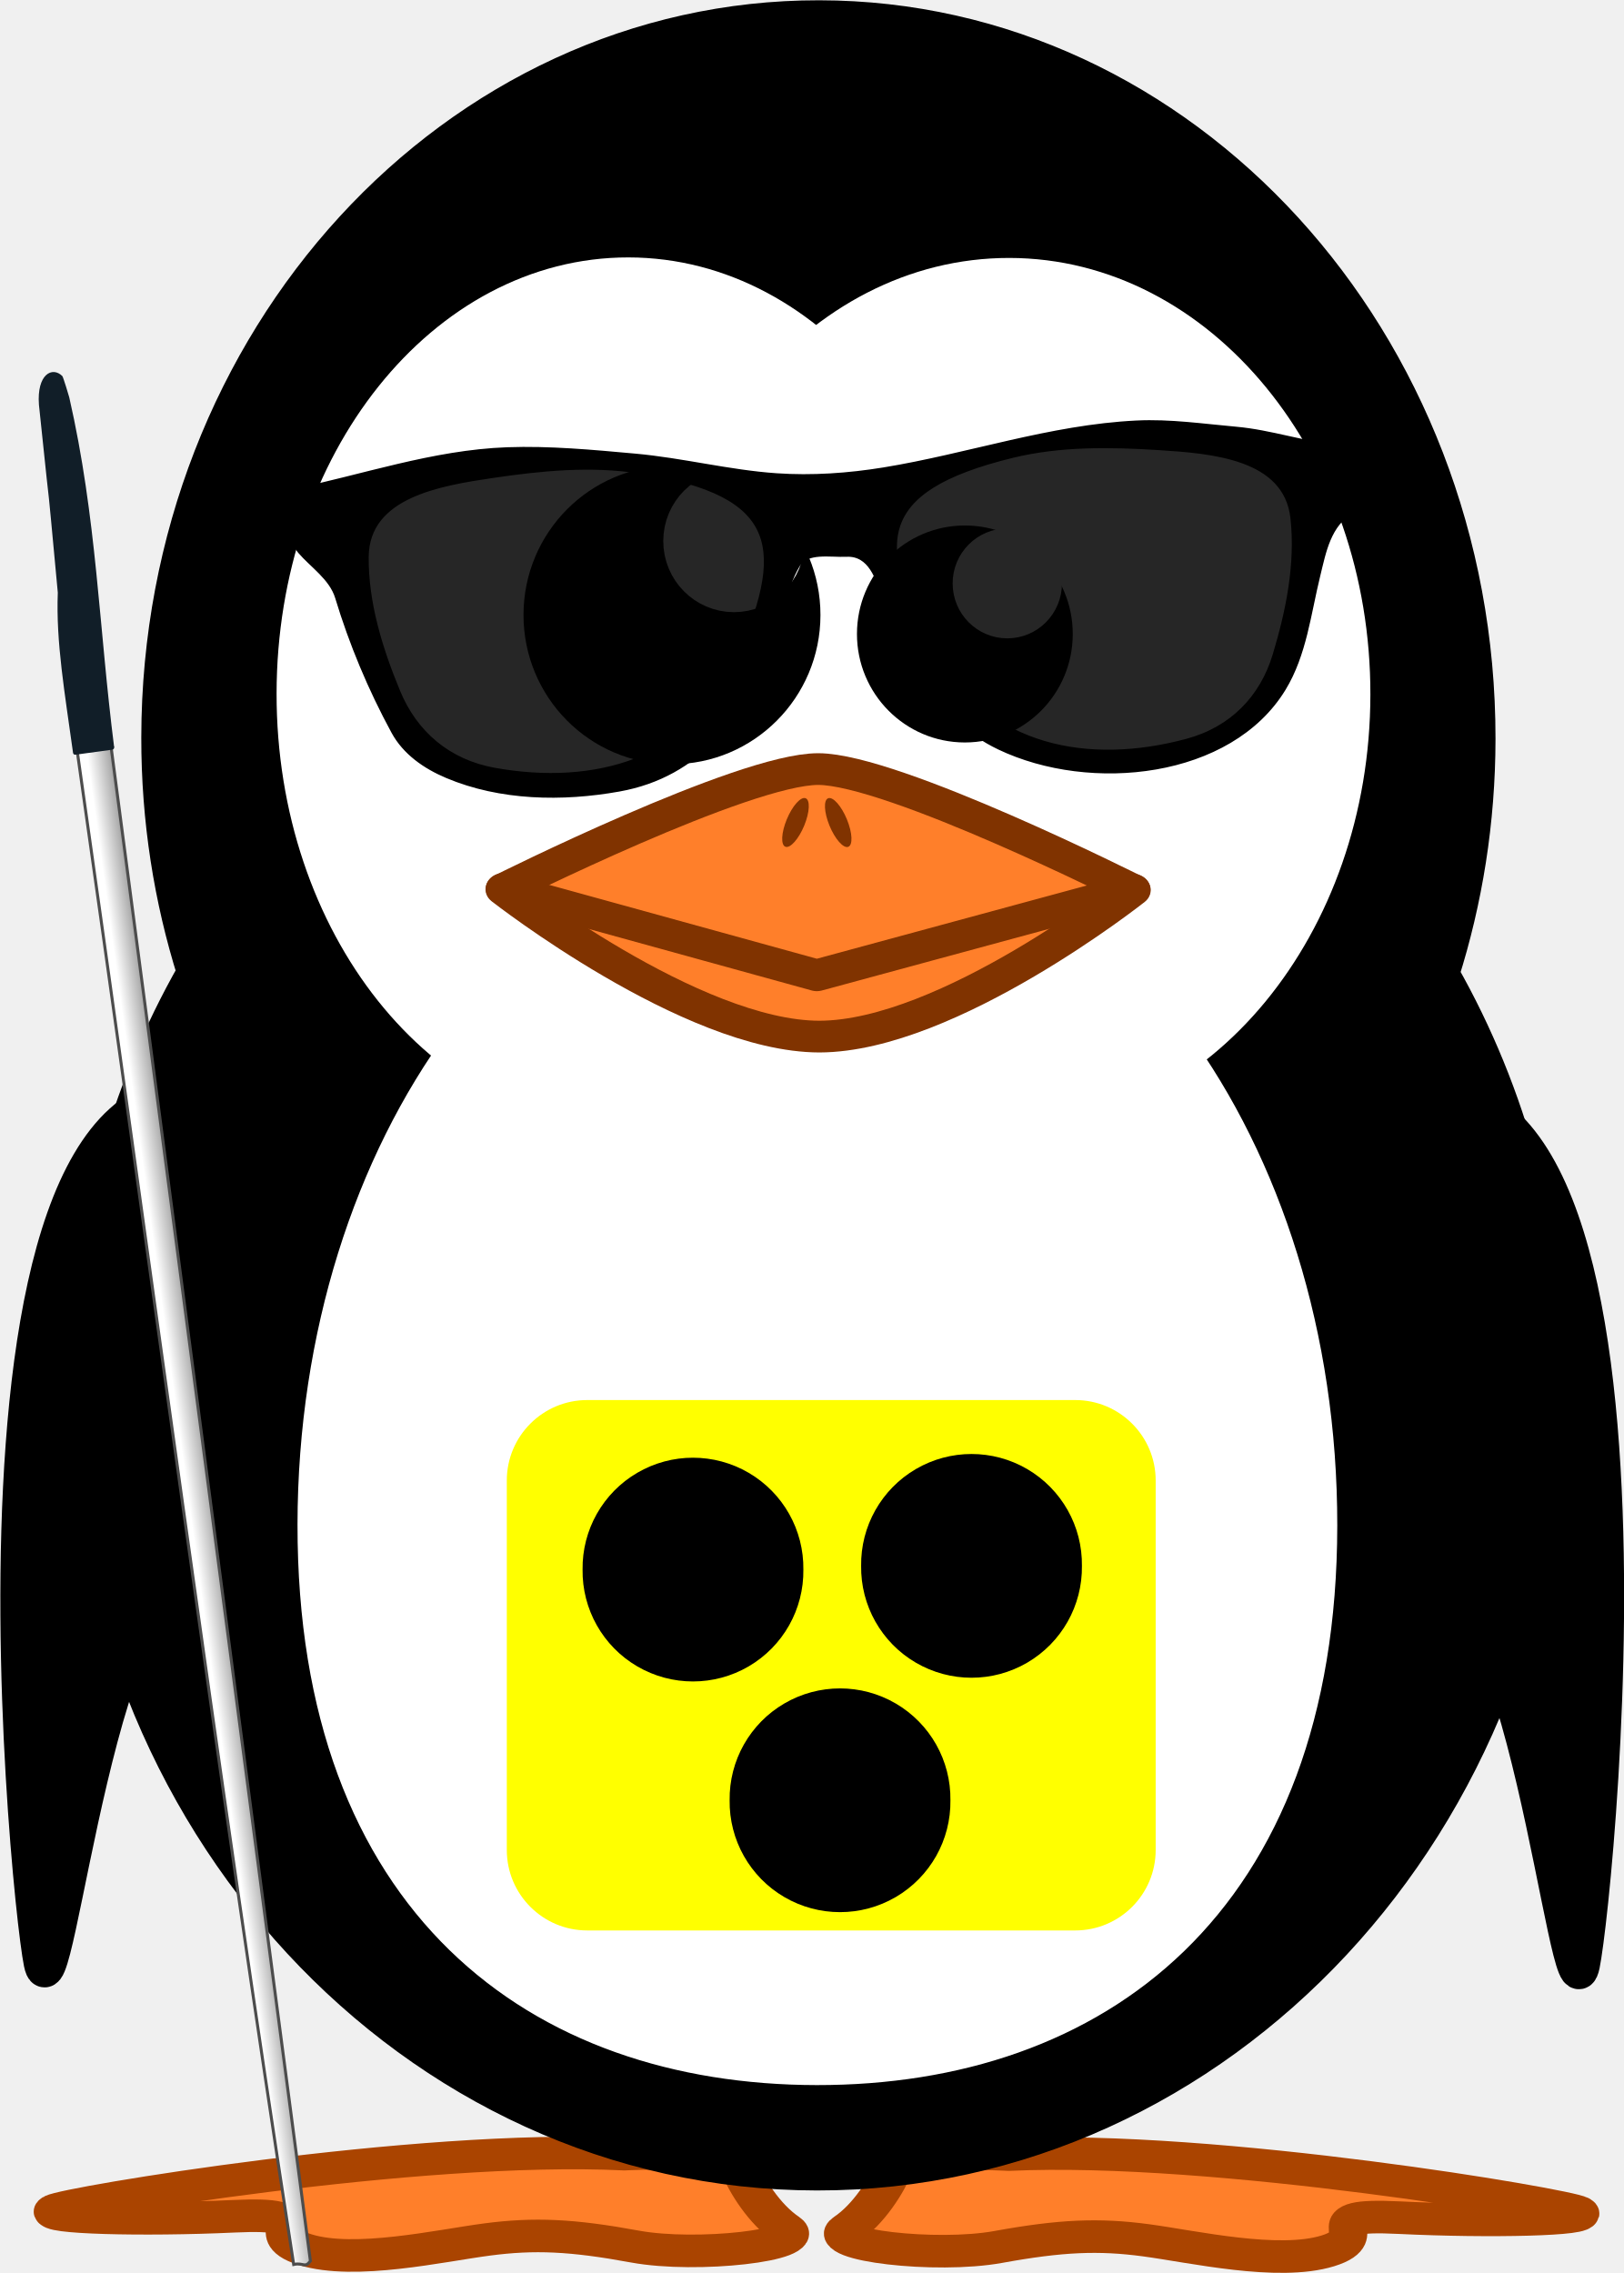
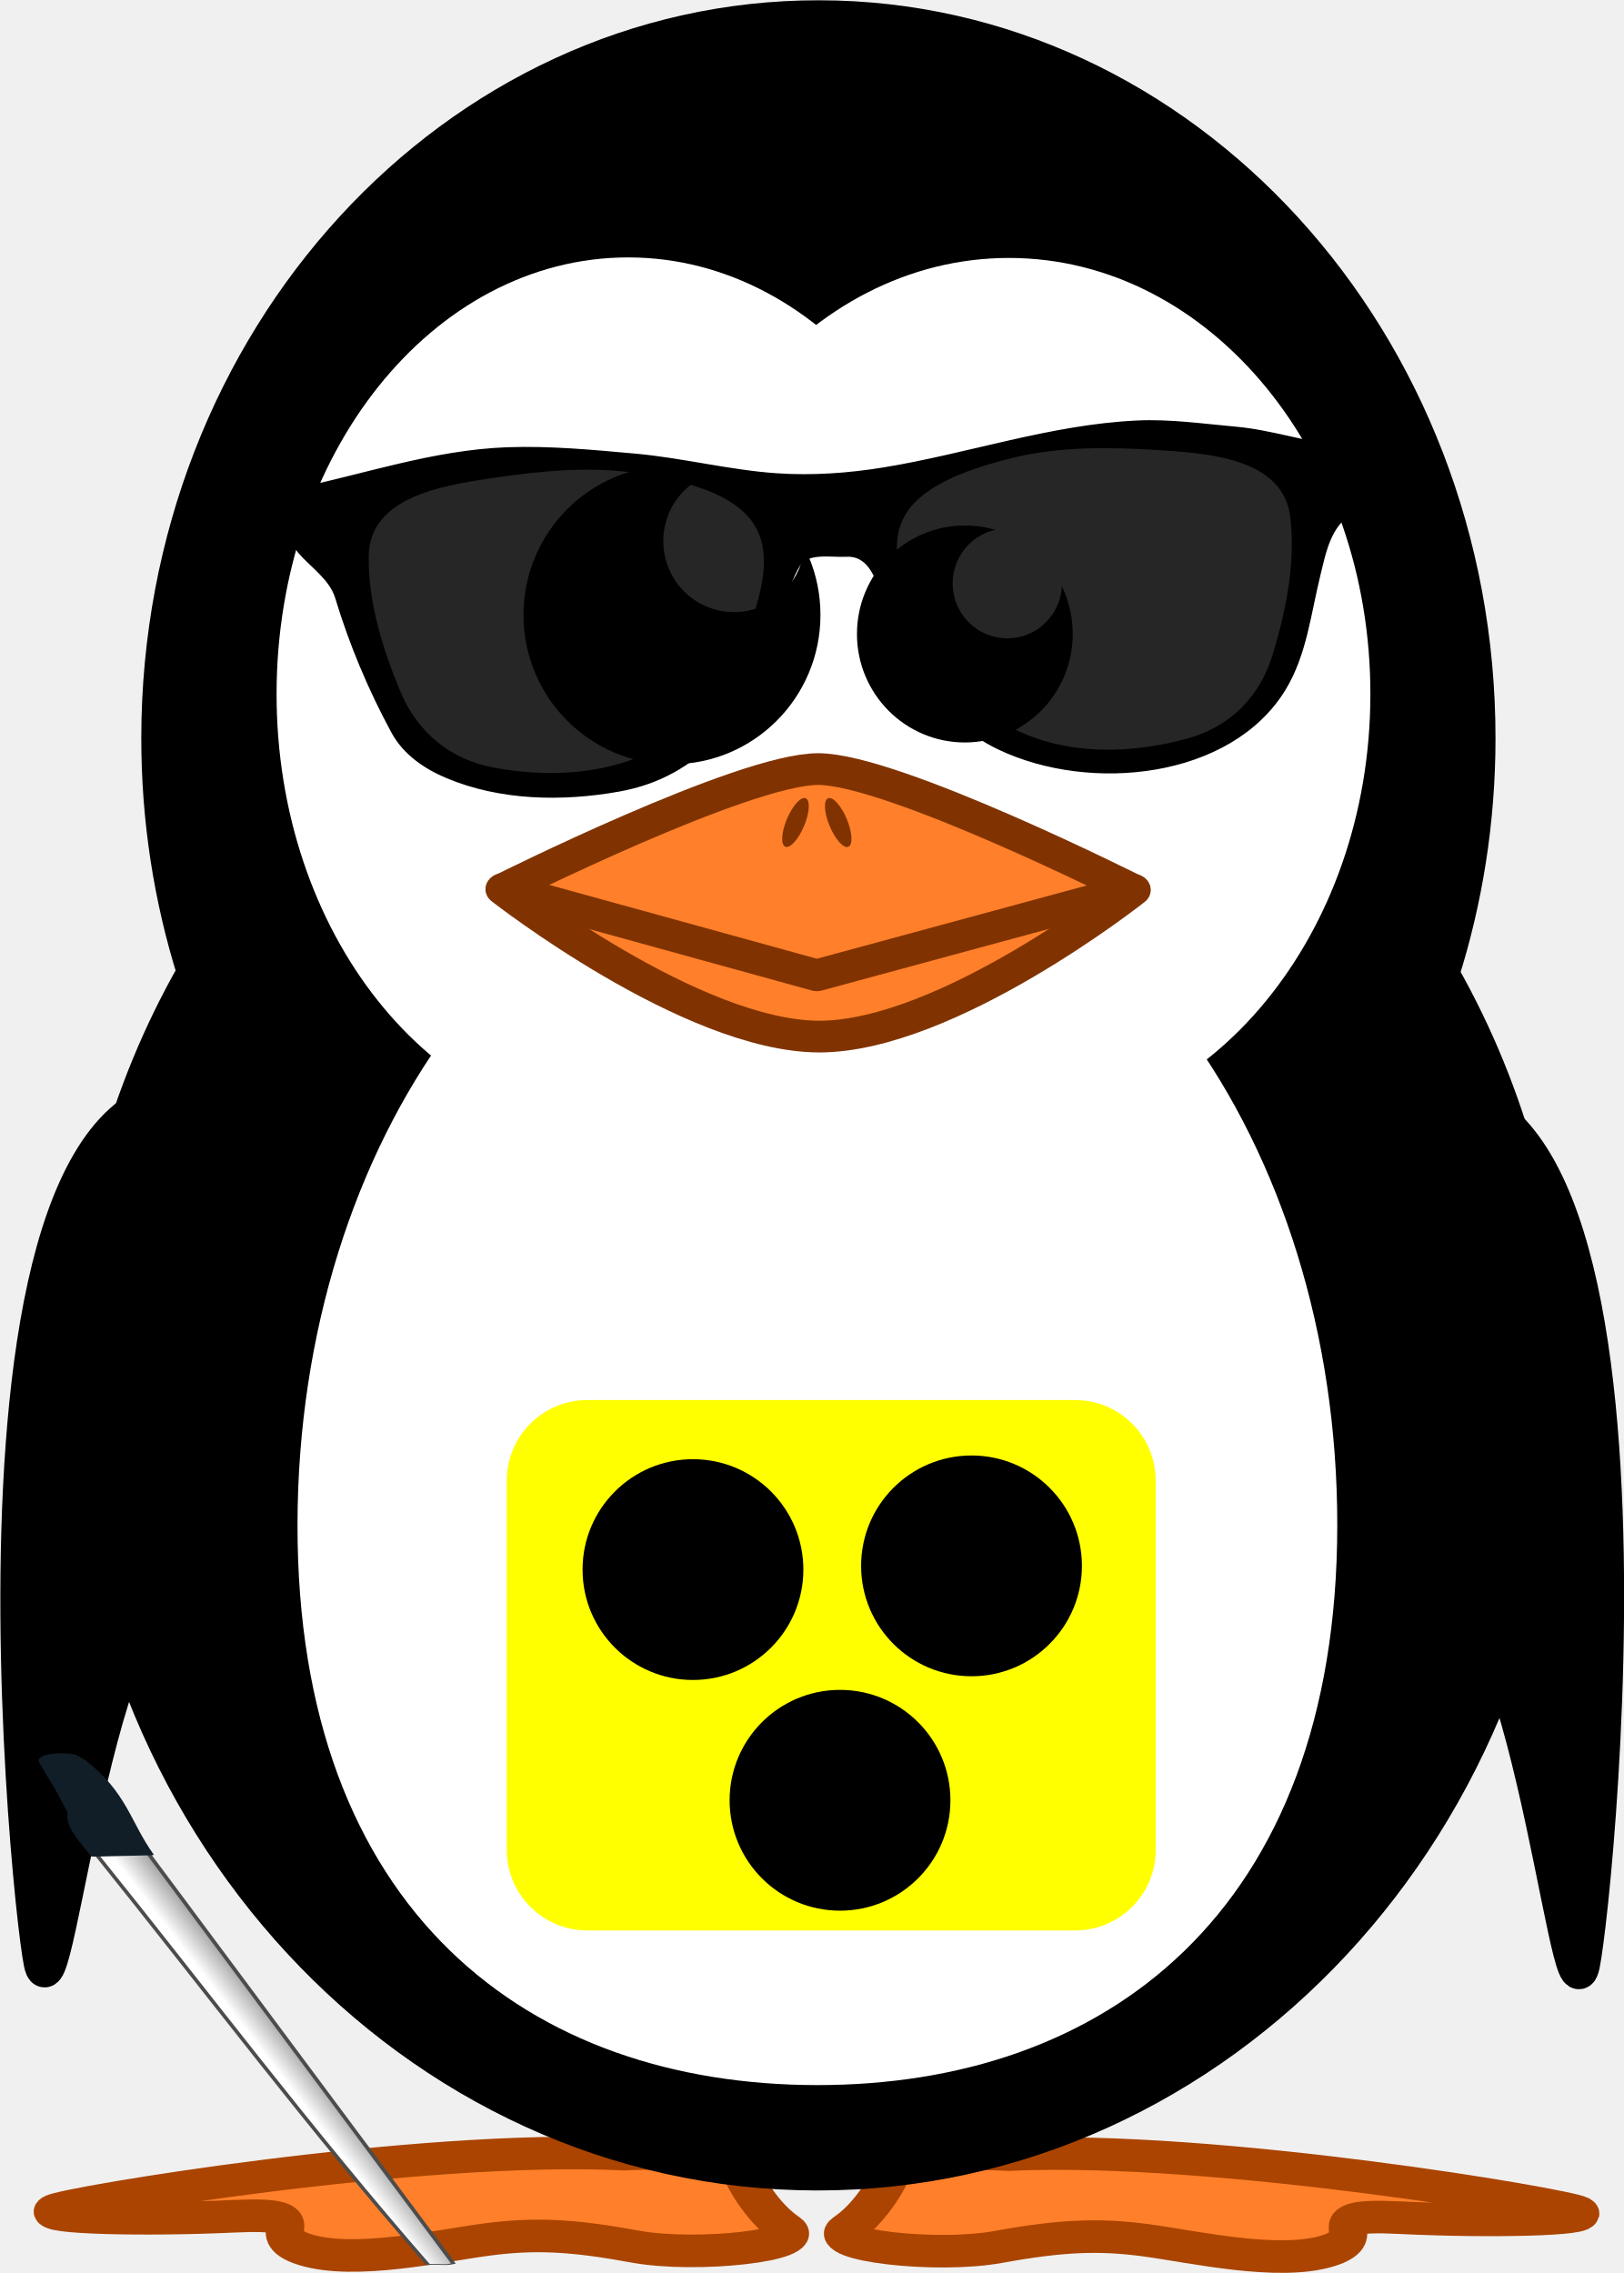
<svg xmlns="http://www.w3.org/2000/svg" xmlns:xlink="http://www.w3.org/1999/xlink" width="74.204" height="103.896" id="svg5625" version="1.1">
  <defs id="defs5627">
    <radialGradient r="141.708" fy="554.862" fx="355.357" cy="554.862" cx="355.357" gradientUnits="userSpaceOnUse" id="radialGradient21017" xlink:href="#linearGradient5052" />
    <linearGradient y2="554.862" x2="497.534" y1="554.862" x1="213.18" gradientUnits="userSpaceOnUse" id="linearGradient21015" xlink:href="#linearGradient4746" />
    <radialGradient r="136.071" fy="554.862" fx="355.357" cy="554.862" cx="355.357" gradientUnits="userSpaceOnUse" id="radialGradient21013" xlink:href="#linearGradient4609" />
    <linearGradient y2="554.862" x2="497.534" y1="554.862" x1="213.18" gradientUnits="userSpaceOnUse" id="linearGradient21011" xlink:href="#linearGradient4746-2" />
    <radialGradient r="136.071" fy="554.862" fx="355.357" cy="554.862" cx="355.357" gradientUnits="userSpaceOnUse" id="radialGradient21009" xlink:href="#linearGradient4609-2" />
    <radialGradient r="249.352" fy="365.219" fx="14.286" cy="365.219" cx="14.286" gradientTransform="matrix(0.991445,-0.130526,0.130526,0.991445,125.0025,-233.288)" gradientUnits="userSpaceOnUse" id="radialGradient20981" xlink:href="#linearGradient4609" />
    <radialGradient r="249.352" fy="365.219" fx="14.286" cy="365.219" cx="14.286" gradientTransform="matrix(0.707107,-0.707107,0.707107,0.707107,-81.39785,-121.326)" gradientUnits="userSpaceOnUse" id="radialGradient20953" xlink:href="#linearGradient4609-4" />
    <linearGradient y2="554.862" x2="497.534" y1="554.862" x1="213.18" gradientUnits="userSpaceOnUse" id="linearGradient20942" xlink:href="#linearGradient4746" />
    <radialGradient r="136.071" fy="554.862" fx="355.357" cy="554.862" cx="355.357" gradientUnits="userSpaceOnUse" id="radialGradient20940" xlink:href="#linearGradient4609" />
    <linearGradient y2="554.862" x2="497.534" y1="554.862" x1="213.18" gradientUnits="userSpaceOnUse" id="linearGradient20938" xlink:href="#linearGradient4746-2" />
    <radialGradient r="136.071" fy="554.862" fx="355.357" cy="554.862" cx="355.357" gradientUnits="userSpaceOnUse" id="radialGradient20936" xlink:href="#linearGradient4609-2" />
    <radialGradient r="249.352" fy="365.219" fx="14.286" cy="365.219" cx="14.286" gradientTransform="matrix(0.707107,-0.707107,0.707107,0.707107,88.9266,280.135)" gradientUnits="userSpaceOnUse" id="radialGradient20934" xlink:href="#linearGradient4609-4" />
    <radialGradient r="249.352" fy="365.219" fx="14.286" cy="365.219" cx="14.286" gradientTransform="matrix(0.991445,-0.130526,0.130526,0.991445,295.327,168.173)" gradientUnits="userSpaceOnUse" id="radialGradient20932" xlink:href="#linearGradient4609" />
    <radialGradient r="141.708" fy="554.862" fx="355.357" cy="554.862" cx="355.357" gradientUnits="userSpaceOnUse" id="radialGradient20930" xlink:href="#linearGradient5052" />
    <radialGradient r="51.997" fy="600.26" fx="357.144" cy="600.26" cx="357.144" gradientTransform="matrix(1,0,0,0.34434,-142.0402,20.38922)" gradientUnits="userSpaceOnUse" id="radialGradient20866" xlink:href="#linearGradient4609-2" />
    <radialGradient r="51.997" fy="600.26" fx="357.144" cy="600.26" cx="357.144" gradientTransform="matrix(1,0,0,0.34434,0,393.566)" gradientUnits="userSpaceOnUse" id="radialGradient20863" xlink:href="#linearGradient4609-2" />
    <linearGradient y2="554.862" x2="497.534" y1="554.862" x1="213.18" gradientUnits="userSpaceOnUse" id="linearGradient20861" xlink:href="#linearGradient4746" />
    <radialGradient r="136.071" fy="554.862" fx="355.357" cy="554.862" cx="355.357" gradientUnits="userSpaceOnUse" id="radialGradient20859" xlink:href="#linearGradient4609" />
    <linearGradient y2="554.862" x2="497.534" y1="554.862" x1="213.18" gradientUnits="userSpaceOnUse" id="linearGradient20857" xlink:href="#linearGradient4746-2" />
    <radialGradient r="136.071" fy="554.862" fx="355.357" cy="554.862" cx="355.357" gradientUnits="userSpaceOnUse" id="radialGradient20855" xlink:href="#linearGradient4609-2" />
    <radialGradient r="249.352" fy="365.219" fx="14.286" cy="365.219" cx="14.286" gradientTransform="matrix(0.707107,-0.707107,0.707107,0.707107,88.9266,280.135)" gradientUnits="userSpaceOnUse" id="radialGradient20853" xlink:href="#linearGradient4609-4" />
    <radialGradient r="249.352" fy="365.219" fx="14.286" cy="365.219" cx="14.286" gradientTransform="matrix(0.991445,-0.130526,0.130526,0.991445,295.327,168.173)" gradientUnits="userSpaceOnUse" id="radialGradient20851" xlink:href="#linearGradient4609" />
    <radialGradient r="141.708" fy="554.862" fx="355.357" cy="554.862" cx="355.357" gradientUnits="userSpaceOnUse" id="radialGradient20849" xlink:href="#linearGradient5052" />
    <linearGradient id="linearGradient5052">
      <stop style="stop-color: rgb(255, 255, 0); stop-opacity: 1;" offset="0" id="stop5054" />
      <stop style="stop-color: rgb(255, 255, 0); stop-opacity: 0;" offset="1" id="stop5056" />
    </linearGradient>
    <linearGradient id="linearGradient4746">
      <stop style="stop-color: rgb(255, 196, 0); stop-opacity: 1;" offset="0" id="stop4748" />
      <stop style="stop-color: rgb(255, 172, 0); stop-opacity: 0;" offset="1" id="stop4750" />
    </linearGradient>
    <linearGradient id="linearGradient4609">
      <stop style="stop-color: rgb(255, 148, 0); stop-opacity: 1;" offset="0" id="stop4611" />
      <stop style="stop-color: rgb(255, 137, 0); stop-opacity: 0;" offset="1" id="stop4613" />
    </linearGradient>
    <radialGradient xlink:href="#linearGradient4609" id="radialGradient4615" cx="14.286" cy="365.219" fx="14.286" fy="365.219" r="249.352" gradientTransform="matrix(0.991445,-0.130526,0.130526,0.991445,295.327,168.173)" gradientUnits="userSpaceOnUse" />
    <radialGradient xlink:href="#linearGradient4609" id="radialGradient4702" cx="355.357" cy="554.862" fx="355.357" fy="554.862" r="136.071" gradientUnits="userSpaceOnUse" />
    <linearGradient xlink:href="#linearGradient4746" id="linearGradient4752" x1="213.18" y1="554.862" x2="497.534" y2="554.862" gradientUnits="userSpaceOnUse" />
    <radialGradient xlink:href="#linearGradient4609-2" id="radialGradient4702-0" cx="355.357" cy="554.862" fx="355.357" fy="554.862" r="136.071" gradientUnits="userSpaceOnUse" />
    <linearGradient id="linearGradient4609-2">
      <stop style="stop-color: rgb(255, 148, 0); stop-opacity: 1;" offset="0" id="stop4611-4" />
      <stop style="stop-color: rgb(255, 137, 0); stop-opacity: 0;" offset="1" id="stop4613-9" />
    </linearGradient>
    <linearGradient xlink:href="#linearGradient4746-2" id="linearGradient4752-0" x1="213.18" y1="554.862" x2="497.534" y2="554.862" gradientUnits="userSpaceOnUse" />
    <linearGradient id="linearGradient4746-2">
      <stop style="stop-color: rgb(255, 246, 0); stop-opacity: 1;" offset="0" id="stop4748-2" />
      <stop style="stop-color: rgb(255, 172, 0); stop-opacity: 0;" offset="1" id="stop4750-1" />
    </linearGradient>
    <radialGradient r="136.071" fy="554.862" fx="355.357" cy="554.862" cx="355.357" gradientUnits="userSpaceOnUse" id="radialGradient4775" xlink:href="#linearGradient4609-2" />
    <linearGradient y2="554.862" x2="497.534" y1="554.862" x1="213.18" gradientUnits="userSpaceOnUse" id="linearGradient4777" xlink:href="#linearGradient4746-2" />
    <radialGradient xlink:href="#linearGradient4609-4" id="radialGradient4615-4" cx="14.286" cy="365.219" fx="14.286" fy="365.219" r="249.352" gradientTransform="translate(342.875,163.161)" gradientUnits="userSpaceOnUse" />
    <linearGradient id="linearGradient4609-4">
      <stop style="stop-color: rgb(255, 148, 0); stop-opacity: 1;" offset="0" id="stop4611-42" />
      <stop style="stop-color: rgb(255, 137, 0); stop-opacity: 0;" offset="1" id="stop4613-5" />
    </linearGradient>
    <radialGradient r="249.352" fy="365.219" fx="14.286" cy="365.219" cx="14.286" gradientTransform="matrix(0.707107,-0.707107,0.707107,0.707107,88.9266,280.135)" gradientUnits="userSpaceOnUse" id="radialGradient4839" xlink:href="#linearGradient4609-4" />
    <radialGradient r="136.071" fy="554.862" fx="355.357" cy="554.862" cx="355.357" gradientUnits="userSpaceOnUse" id="radialGradient4775-4" xlink:href="#linearGradient4609-2-4" />
    <linearGradient id="linearGradient4609-2-4">
      <stop style="stop-color: rgb(255, 148, 0); stop-opacity: 1;" offset="0" id="stop4611-4-6" />
      <stop style="stop-color: rgb(255, 137, 0); stop-opacity: 0;" offset="1" id="stop4613-9-9" />
    </linearGradient>
    <linearGradient y2="554.862" x2="497.534" y1="554.862" x1="213.18" gradientUnits="userSpaceOnUse" id="linearGradient4777-8" xlink:href="#linearGradient4746-2-5" />
    <linearGradient id="linearGradient4746-2-5">
      <stop style="stop-color: rgb(255, 246, 0); stop-opacity: 1;" offset="0" id="stop4748-2-6" />
      <stop style="stop-color: rgb(255, 172, 0); stop-opacity: 0;" offset="1" id="stop4750-1-6" />
    </linearGradient>
    <radialGradient xlink:href="#linearGradient4609-27" id="radialGradient4702-07" cx="355.357" cy="554.862" fx="355.357" fy="554.862" r="136.071" gradientUnits="userSpaceOnUse" />
    <linearGradient id="linearGradient4609-27">
      <stop style="stop-color: rgb(255, 148, 0); stop-opacity: 1;" offset="0" id="stop4611-2" />
      <stop style="stop-color: rgb(255, 137, 0); stop-opacity: 0;" offset="1" id="stop4613-6" />
    </linearGradient>
    <linearGradient xlink:href="#linearGradient4746-7" id="linearGradient4752-4" x1="213.18" y1="554.862" x2="497.534" y2="554.862" gradientUnits="userSpaceOnUse" />
    <linearGradient id="linearGradient4746-7">
      <stop style="stop-color: rgb(255, 196, 0); stop-opacity: 1;" offset="0" id="stop4748-1" />
      <stop style="stop-color: rgb(255, 172, 0); stop-opacity: 0;" offset="1" id="stop4750-3" />
    </linearGradient>
    <radialGradient xlink:href="#linearGradient5052" id="radialGradient5058" cx="355.357" cy="554.862" fx="355.357" fy="554.862" r="141.708" gradientUnits="userSpaceOnUse" />
    <radialGradient xlink:href="#linearGradient4609" id="radialGradient5122" gradientUnits="userSpaceOnUse" gradientTransform="matrix(0.991445,-0.130526,0.130526,0.991445,295.327,168.173)" cx="14.286" cy="365.219" fx="14.286" fy="365.219" r="249.352" />
    <radialGradient xlink:href="#linearGradient4609-4" id="radialGradient5124" gradientUnits="userSpaceOnUse" gradientTransform="matrix(0.707107,-0.707107,0.707107,0.707107,88.9266,280.135)" cx="14.286" cy="365.219" fx="14.286" fy="365.219" r="249.352" />
    <radialGradient xlink:href="#linearGradient4609-2" id="radialGradient5126" gradientUnits="userSpaceOnUse" cx="355.357" cy="554.862" fx="355.357" fy="554.862" r="136.071" />
    <linearGradient xlink:href="#linearGradient4746-2" id="linearGradient5128" gradientUnits="userSpaceOnUse" x1="213.18" y1="554.862" x2="497.534" y2="554.862" />
    <radialGradient xlink:href="#linearGradient4609" id="radialGradient5130" gradientUnits="userSpaceOnUse" cx="355.357" cy="554.862" fx="355.357" fy="554.862" r="136.071" />
    <linearGradient xlink:href="#linearGradient4746" id="linearGradient5132" gradientUnits="userSpaceOnUse" x1="213.18" y1="554.862" x2="497.534" y2="554.862" />
    <radialGradient xlink:href="#linearGradient4609-4" id="radialGradient5143" gradientUnits="userSpaceOnUse" gradientTransform="matrix(0.707107,-0.707107,0.707107,0.707107,88.9266,280.135)" cx="14.286" cy="365.219" fx="14.286" fy="365.219" r="249.352" />
    <radialGradient xlink:href="#linearGradient4609" id="radialGradient5171" gradientUnits="userSpaceOnUse" gradientTransform="matrix(0.991445,-0.130526,0.130526,0.991445,295.327,168.173)" cx="14.286" cy="365.219" fx="14.286" fy="365.219" r="249.352" />
    <radialGradient xlink:href="#linearGradient5052" id="radialGradient5261" gradientUnits="userSpaceOnUse" cx="355.357" cy="554.862" fx="355.357" fy="554.862" r="141.708" />
    <radialGradient xlink:href="#linearGradient4609" id="radialGradient5263" gradientUnits="userSpaceOnUse" gradientTransform="matrix(0.991445,-0.130526,0.130526,0.991445,295.327,168.173)" cx="14.286" cy="365.219" fx="14.286" fy="365.219" r="249.352" />
    <radialGradient xlink:href="#linearGradient4609-4" id="radialGradient5265" gradientUnits="userSpaceOnUse" gradientTransform="matrix(0.707107,-0.707107,0.707107,0.707107,88.9266,280.135)" cx="14.286" cy="365.219" fx="14.286" fy="365.219" r="249.352" />
    <radialGradient xlink:href="#linearGradient4609-2" id="radialGradient5267" gradientUnits="userSpaceOnUse" cx="355.357" cy="554.862" fx="355.357" fy="554.862" r="136.071" />
    <linearGradient xlink:href="#linearGradient4746-2" id="linearGradient5269" gradientUnits="userSpaceOnUse" x1="213.18" y1="554.862" x2="497.534" y2="554.862" />
    <radialGradient xlink:href="#linearGradient4609" id="radialGradient5271" gradientUnits="userSpaceOnUse" cx="355.357" cy="554.862" fx="355.357" fy="554.862" r="136.071" />
    <linearGradient xlink:href="#linearGradient4746" id="linearGradient5273" gradientUnits="userSpaceOnUse" x1="213.18" y1="554.862" x2="497.534" y2="554.862" />
    <radialGradient xlink:href="#linearGradient4609-2" id="radialGradient4123" cx="357.144" cy="600.26" fx="357.144" fy="600.26" r="51.997" gradientTransform="matrix(1,0,0,0.34434,0,393.566)" gradientUnits="userSpaceOnUse" />
    <linearGradient y2="2.419" x2="147.246" y1="32.724" x1="144.062" gradientUnits="userSpaceOnUse" id="linearGradient19673" xlink:href="#linearGradient19659" />
    <linearGradient id="linearGradient19659">
      <stop id="stop19661" offset="0" style="stop-color:#131313;stop-opacity:1;" />
      <stop id="stop19663" offset="1" style="stop-color:#787878;stop-opacity:1" />
    </linearGradient>
    <linearGradient gradientTransform="matrix(2.080878,0,0,2.080878,-334.8734,-837.5498)" y2="656.527" x2="367.462" y1="655.277" x1="364.793" gradientUnits="userSpaceOnUse" id="linearGradient19712-5" xlink:href="#linearGradient19701-3" />
    <linearGradient id="linearGradient19701-3">
      <stop id="stop19703-4" offset="0" style="stop-color:#ffffff;stop-opacity:1" />
      <stop id="stop19705-9" offset="1" style="stop-color:#a5a5a5;stop-opacity:1" />
    </linearGradient>
    <linearGradient xlink:href="#linearGradient19701-3" id="linearGradient4645" gradientUnits="userSpaceOnUse" gradientTransform="matrix(2.080878,0,0,2.080878,-754.7672,-902.1158)" x1="364.793" y1="655.277" x2="367.462" y2="656.527" />
  </defs>
  <g id="layer1" transform="translate(137.1221,-317.5225)">
    <g style="display:inline" id="g10722-9-5-2" transform="matrix(1.948344,0.00230819,-0.00230819,1.948344,-2223.814,-218.7259)">
      <g transform="matrix(1.775294,0,0,1.775294,-469.6751,-294.8744)" id="SHOWER_ON-5-5-6" style="display:inline;enable-background:new">
        <path d="m 886.92,337.618 c 0.252,-0.008 -0.383,3.924 -0.107,3.764 1.36,-0.789 1.96,5.921 2.155,4.975 0.194,-0.946 1.463,-13.567 -3,-11.186 l -0.777,1.578 c 0,0 0.74,0.901 1.729,0.869 z" style="fill:#000000;fill-opacity:1;fill-rule:evenodd;stroke:#000000;stroke-width:0.466;stroke-linecap:round;stroke-linejoin:round;stroke-miterlimit:4;stroke-opacity:1;stroke-dasharray:none;display:inline;enable-background:new" id="path6801-9-5-4-3" />
        <g transform="matrix(0.1747013,0,0,0.1486377,855.4329,319.0747)" style="fill:#ff7f2a;fill-opacity:1;stroke:#aa4400;stroke-width:2.895;stroke-linecap:round;stroke-linejoin:round;stroke-miterlimit:4;stroke-dasharray:none" id="g6791-3-0-0">
          <rect width="8.081" height="13.132" x="119.39" y="189.195" style="fill:#ff7f2a;fill-opacity:1;fill-rule:evenodd;stroke:#aa4400;stroke-width:2.895;stroke-linecap:round;stroke-linejoin:round;stroke-miterlimit:4;stroke-opacity:1;stroke-dasharray:none" id="rect6793-2-5-4" />
          <rect width="8.081" height="13.132" x="140.831" y="188.69" style="fill:#ff7f2a;fill-opacity:1;fill-rule:evenodd;stroke:#aa4400;stroke-width:2.895;stroke-linecap:round;stroke-linejoin:round;stroke-miterlimit:4;stroke-opacity:1;stroke-dasharray:none" id="rect6795-8-2-9" />
          <path d="m 119.513,200.498 c 0,0 8.111,-0.523 8.677,1.12 0.566,1.643 1.918,4.206 3.638,5.564 1.719,1.358 -6.788,2.546 -11.52,1.526 -4.732,-1.02 -7.597,-1.164 -11.16,-0.609 -3.563,0.555 -10.006,2.287 -13.76,0.924 -3.754,-1.363 1.505,-3.349 -5.4,-2.962 -6.906,0.388 -14.495,0.154 -13.621,-0.487 0.874,-0.641 27.513,-5.959 43.147,-5.077 z" style="fill:#ff7f2a;fill-opacity:1;fill-rule:evenodd;stroke:#aa4400;stroke-width:2.895;stroke-linecap:round;stroke-linejoin:round;stroke-miterlimit:4;stroke-opacity:1;stroke-dasharray:none" id="path6797-5-7-0" />
          <path d="m 148.608,200.498 c 0,0 -8.111,-0.523 -8.677,1.12 -0.566,1.643 -1.918,4.206 -3.638,5.564 -1.719,1.358 6.788,2.546 11.52,1.526 4.732,-1.02 7.597,-1.164 11.16,-0.609 3.563,0.555 10.006,2.287 13.76,0.924 3.755,-1.363 -1.505,-3.349 5.4,-2.962 6.906,0.388 14.495,0.154 13.621,-0.487 -0.874,-0.641 -27.513,-5.959 -43.147,-5.077 z" style="fill:#ff7f2a;fill-opacity:1;fill-rule:evenodd;stroke:#aa4400;stroke-width:2.895;stroke-linecap:round;stroke-linejoin:round;stroke-miterlimit:4;stroke-opacity:1;stroke-dasharray:none" id="path6799-2-3-2" />
        </g>
        <path d="m 870.654,337.618 c -0.252,-0.008 0.383,3.924 0.107,3.764 -1.36,-0.789 -1.96,5.921 -2.155,4.975 -0.194,-0.946 -1.463,-13.567 3,-11.186 l 0.777,1.578 c 0,0 -0.74,0.901 -1.729,0.869 z" style="fill:#000000;fill-opacity:1;fill-rule:evenodd;stroke:#000000;stroke-width:0.466;stroke-linecap:round;stroke-linejoin:round;stroke-miterlimit:4;stroke-opacity:1;stroke-dasharray:none" id="path6801-3-0-3" />
        <path d="m 878.854,320.643 c -4.81,0 -8.713,4.265 -8.713,9.519 0,1.087 0.168,2.132 0.476,3.106 -0.903,1.584 -1.423,3.447 -1.423,5.441 0,5.747 4.328,10.411 9.661,10.411 5.333,0 9.661,-4.664 9.661,-10.411 0,-1.994 -0.52,-3.857 -1.423,-5.441 0.308,-0.974 0.476,-2.018 0.476,-3.106 0,-5.254 -3.904,-9.519 -8.713,-9.519 z" style="fill:#000000;fill-opacity:1;fill-rule:nonzero;stroke:#000000;stroke-width:0.466;stroke-linecap:round;stroke-linejoin:round;stroke-miterlimit:4;stroke-opacity:1;stroke-dasharray:none" id="path6803-6-5-6" />
        <path d="m 885.915,329.578 c 2.1e-4,3.056 -2.035,5.533 -4.545,5.533 -2.51,0 -4.546,-2.477 -4.545,-5.533 -2.1e-4,-3.056 2.035,-5.533 4.545,-5.533 2.51,0 4.546,2.477 4.545,5.533 l 0,0 z" style="fill:#ffffff;fill-opacity:1;fill-rule:nonzero;stroke:#ffffff;stroke-width:0.466;stroke-linecap:round;stroke-linejoin:round;stroke-miterlimit:4;stroke-opacity:1;stroke-dasharray:none" id="path6805-8-7-6" />
        <path d="m 880.748,329.578 c 2.1e-4,3.057 -1.974,5.534 -4.41,5.534 -2.436,0 -4.41,-2.478 -4.41,-5.534 -2.1e-4,-3.057 1.974,-5.534 4.41,-5.534 2.436,0 4.41,2.478 4.41,5.534 l 0,0 z" style="fill:#ffffff;fill-opacity:1;fill-rule:nonzero;stroke:#ffffff;stroke-width:0.466;stroke-linecap:round;stroke-linejoin:round;stroke-miterlimit:4;stroke-opacity:1;stroke-dasharray:none" id="path6807-7-5-3" />
        <path d="m 885.51,340.56 c 0,5.003 -2.982,7.187 -6.656,7.187 -3.674,0 -6.656,-2.184 -6.656,-7.187 0,-5.003 2.982,-9.064 6.656,-9.064 3.674,0 6.656,4.061 6.656,9.064 z" style="fill:#ffffff;fill-opacity:1;fill-rule:nonzero;stroke:#ffffff;stroke-width:0.427;stroke-linecap:round;stroke-linejoin:round;stroke-miterlimit:4;stroke-opacity:1;stroke-dasharray:none" id="path6809-8-9-9" />
        <g transform="matrix(0.1875939,0,0,0.1886297,835.4564,339.8831)" style="stroke-width:1.745;stroke-linecap:round;stroke-linejoin:round;stroke-miterlimit:4;stroke-dasharray:none" id="g6811-8-3-8">
          <path d="m 485.714,129.505 c 0.013,149.915 -121.514,271.452 -271.429,271.452 -149.915,0 -271.441,-121.537 -271.429,-271.452 -0.013,-149.915 121.514,-271.452 271.429,-271.452 149.915,0 271.441,121.537 271.429,271.452 l 0,0 z" transform="matrix(0.03338411,0,0,0.03338411,213.8661,-64.48375)" style="fill:#000000;fill-opacity:1;fill-rule:nonzero;stroke:#000000;stroke-width:83.68;stroke-linecap:round;stroke-linejoin:round;stroke-miterlimit:4;stroke-opacity:1;stroke-dasharray:none" id="path6813-0-7-4" />
          <path d="m 485.714,129.505 c 0.013,149.915 -121.514,271.452 -271.429,271.452 -149.915,0 -271.441,-121.537 -271.429,-271.452 -0.013,-149.915 121.514,-271.452 271.429,-271.452 149.915,0 271.441,121.537 271.429,271.452 l 0,0 z" transform="matrix(0.01320264,0,0,0.01320264,222.5512,-67.05132)" style="fill:#ffffff;fill-opacity:1;fill-rule:nonzero;stroke:#ffffff;stroke-width:211.593;stroke-linecap:round;stroke-linejoin:round;stroke-miterlimit:4;stroke-opacity:1;stroke-dasharray:none" id="path6815-7-6-5" />
        </g>
        <g transform="matrix(0.03676479,0,0,0.03296609,895.8264,317.3088)" style="fill:#ff6600;fill-opacity:1;stroke:#803300;stroke-width:8.652;stroke-linecap:round;stroke-linejoin:round;stroke-miterlimit:4;stroke-opacity:1;stroke-dasharray:none" id="g6817-7-5-1">
          <path d="m -461.66,402.252 c 26.853,0 113.18,48.336 113.18,48.336 0,0 -66.359,58.709 -112.642,58.905 -46.074,0 -113.719,-58.905 -113.719,-58.905 0,0 86.31,-48.336 113.18,-48.336 z" style="fill:#ff7f2a;fill-rule:evenodd;stroke-width:12.711;stroke-linecap:round;stroke-linejoin:round;stroke-miterlimit:4;stroke-dasharray:none" id="path6819-7-6-4" />
          <path d="m -574.732,450.416 112.642,34.506 113.501,-34.506" style="fill:#ff7f2a;fill-opacity:1;fill-rule:evenodd;stroke:#803300;stroke-width:12.711;stroke-linecap:round;stroke-linejoin:round;stroke-miterlimit:4;stroke-opacity:1;stroke-dasharray:none" id="path6821-6-4-9" />
          <path d="m 67.25,354.55 c 0,0.725 -0.196,1.312 -0.438,1.312 -0.242,0 -0.438,-0.588 -0.438,-1.312 0,-0.725 0.196,-1.312 0.438,-1.312 0.242,0 0.438,0.588 0.438,1.312 z" transform="matrix(7.166357,2.838336,-2.740078,7.42334,22.87916,-2397.905)" style="fill:#803300;fill-opacity:1;fill-rule:nonzero;stroke:none" id="path6823-3-8-0" />
          <path d="m 67.25,354.55 c 0,0.725 -0.196,1.312 -0.438,1.312 -0.242,0 -0.438,-0.588 -0.438,-1.312 0,-0.725 0.196,-1.312 0.438,-1.312 0.242,0 0.438,0.588 0.438,1.312 z" transform="matrix(-7.166357,2.838336,2.740078,7.42334,-947.159,-2397.905)" style="fill:#803300;fill-opacity:1;fill-rule:nonzero;stroke:none" id="path6825-4-5-4" />
        </g>
        <g transform="matrix(0.128421,0,0,0.1291301,852.4051,336.5504)" style="stroke-width:2.548;stroke-linecap:round;stroke-linejoin:round;stroke-miterlimit:4;stroke-dasharray:none" id="g6827-3-3-9">
          <path d="m 485.714,129.505 c 0.013,149.915 -121.514,271.452 -271.429,271.452 -149.915,0 -271.441,-121.537 -271.429,-271.452 -0.013,-149.915 121.514,-271.452 271.429,-271.452 149.915,0 271.441,121.537 271.429,271.452 l 0,0 z" transform="matrix(0.03338411,0,0,0.03338411,213.8661,-64.48375)" style="fill:#000000;fill-opacity:1;fill-rule:nonzero;stroke:#000000;stroke-width:122.238;stroke-linecap:round;stroke-linejoin:round;stroke-miterlimit:4;stroke-opacity:1;stroke-dasharray:none" id="path6829-6-5-6" />
          <path d="m 485.714,129.505 c 0.013,149.915 -121.514,271.452 -271.429,271.452 -149.915,0 -271.441,-121.537 -271.429,-271.452 -0.013,-149.915 121.514,-271.452 271.429,-271.452 149.915,0 271.441,121.537 271.429,271.452 l 0,0 z" transform="matrix(0.01320264,0,0,0.01320264,222.5512,-67.05132)" style="fill:#ffffff;fill-opacity:1;fill-rule:nonzero;stroke:#ffffff;stroke-width:309.089;stroke-linecap:round;stroke-linejoin:round;stroke-miterlimit:4;stroke-opacity:1;stroke-dasharray:none" id="path6831-2-1-3" />
        </g>
      </g>
    </g>
    <g transform="matrix(0.2081707,-0.00870895,0.00995269,0.1963046,-178.9212,245.8216)" id="g4808">
      <path style="fill:#000000;fill-opacity:1;stroke:#000000;stroke-width:1px;stroke-linecap:butt;stroke-linejoin:miter;stroke-opacity:1" d="m 427.281,482.625 c -18.993,0.127 -37.296,6.064 -55.938,8.438 -7.781,0.991 -15.8,1.234 -23.594,0.312 -10.362,-1.225 -20.395,-4.479 -30.75,-5.938 -9.254,-1.303 -18.625,-2.664 -27.938,-2.719 -16.274,-0.096 -32.014,5 -47.969,7.75 0,4.667 -0.948,10.657 1.438,13.938 2.46,3.383 6.611,6.477 7.688,11.062 2.553,10.873 6.178,21.532 10.812,31.75 2.252,4.966 6.503,8.428 11.25,10.812 11.43,5.743 24.96,6.587 37.5,4.781 17.858,-2.572 27.546,-15.971 34.938,-31.281 2.767,-6.224 3.075,-13.406 6.719,-19.094 2.164,-3.378 7.19,-1.956 10.781,-1.969 5.349,-0.018 6.635,5.961 7.75,9.938 3.945,14.072 10.522,29.002 23.594,36.375 19.52,11.011 50.273,8.951 62.938,-10.906 4.957,-7.771 6.326,-17.201 8.812,-26 1.514,-5.357 2.866,-11.743 8.25,-14.688 2.173,-1.189 0.648,-5.931 0.969,-8.688 0.349,-3.004 1.023,-5.66 -3.25,-6.25 -7.454,-1.029 -14.684,-4.159 -22.312,-5.219 -7.229,-1.004 -14.312,-2.456 -21.688,-2.406 z m -125.562,5 c 5.391,-0.034 10.76,0.36 16,1.469 31.222,6.604 31.853,19.468 19,46.062 -10.474,21.671 -32.17,27.101 -54.031,21.906 -10.078,-2.394 -16.969,-9.429 -20.219,-19.062 -3.43,-10.167 -6.025,-20.97 -5.438,-31.656 0.787,-14.31 16.973,-16.321 28.562,-17.625 5.318,-0.598 10.734,-1.059 16.125,-1.094 z m 114,0 c 5.391,0.034 10.807,0.496 16.125,1.094 11.59,1.304 27.776,3.315 28.562,17.625 0.587,10.686 -2.007,21.489 -5.438,31.656 -3.25,9.633 -10.141,16.668 -20.219,19.062 -21.862,5.194 -43.558,-0.236 -54.031,-21.906 -12.853,-26.595 -12.222,-39.458 19,-46.062 5.24,-1.108 10.609,-1.503 16,-1.469 z" id="path2830-1" />
      <path style="opacity:0.85;fill:#000000;fill-opacity:1;stroke:#000000;stroke-width:1px;stroke-linecap:butt;stroke-linejoin:miter;stroke-opacity:1" d="m 285.59,488.729 c 10.636,-1.196 21.643,-1.844 32.123,0.373 31.222,6.604 31.852,19.469 18.998,46.064 -10.474,21.671 -32.158,27.102 -54.02,21.908 -10.078,-2.394 -16.973,-9.454 -20.223,-19.087 -3.43,-10.167 -6.039,-20.964 -5.452,-31.65 0.787,-14.31 16.983,-16.304 28.573,-17.607 z" id="path2832-4" />
      <path style="opacity:0.85;fill:#000000;fill-opacity:1;stroke:#000000;stroke-width:1px;stroke-linecap:butt;stroke-linejoin:miter;stroke-opacity:1" d="m 431.838,488.729 c -10.636,-1.196 -21.643,-1.844 -32.123,0.373 -31.222,6.604 -31.852,19.469 -18.998,46.064 10.474,21.671 32.158,27.102 54.02,21.908 10.078,-2.394 16.973,-9.454 20.223,-19.087 3.43,-10.167 6.039,-20.964 5.452,-31.65 -0.787,-14.31 -16.983,-16.304 -28.573,-17.607 z" id="path2832-1" />
    </g>
    <rect style="color:#000000;fill:#ffff00;fill-opacity:1;fill-rule:nonzero;stroke:none;stroke-width:0.851;stroke-linecap:butt;stroke-linejoin:miter;stroke-miterlimit:4;stroke-opacity:1;stroke-dasharray:none;stroke-dashoffset:0;marker:none;visibility:visible;display:inline;overflow:visible;enable-background:new" id="rect4612" width="29.656" height="24.244" x="-113.959" y="381.517" ry="3.678" />
-     <path style="color:#000000;fill:#000000;fill-opacity:1;fill-rule:nonzero;stroke:#000000;stroke-width:1;stroke-linecap:butt;stroke-linejoin:miter;stroke-miterlimit:4;stroke-opacity:1;stroke-dasharray:none;stroke-dashoffset:0;marker:none;visibility:visible;display:inline;overflow:visible;enable-background:new" id="path4614" d="m 35.86,74.601 a 4.546,4.546 0 1 1 -9.091,0 4.546,4.546 0 1 1 9.091,0 z" transform="translate(-136.765,314.6654)" />
-     <path style="color:#000000;fill:#000000;fill-opacity:1;fill-rule:nonzero;stroke:#000000;stroke-width:1;stroke-linecap:butt;stroke-linejoin:miter;stroke-miterlimit:4;stroke-opacity:1;stroke-dasharray:none;stroke-dashoffset:0;marker:none;visibility:visible;display:inline;overflow:visible;enable-background:new" id="path4614-1" d="m 35.86,74.601 a 4.546,4.546 0 1 1 -9.091,0 4.546,4.546 0 1 1 9.091,0 z" transform="translate(-124.0339,314.4955)" />
-     <path style="color:#000000;fill:#000000;fill-opacity:1;fill-rule:nonzero;stroke:#000000;stroke-width:1;stroke-linecap:butt;stroke-linejoin:miter;stroke-miterlimit:4;stroke-opacity:1;stroke-dasharray:none;stroke-dashoffset:0;marker:none;visibility:visible;display:inline;overflow:visible;enable-background:new" id="path4614-8" d="m 35.86,74.601 a 4.546,4.546 0 1 1 -9.091,0 4.546,4.546 0 1 1 9.091,0 z" transform="translate(-130.044,325.2098)" />
-     <g id="g4641" transform="matrix(0.1515775,-0.09786549,0.09786549,0.1515775,-175.4803,308.0239)">
+     <path style="color:#000000;fill:#000000;fill-opacity:1;fill-rule:nonzero;stroke:#000000;stroke-width:1;stroke-linecap:butt;stroke-linejoin:miter;stroke-miterlimit:4;stroke-opacity:1;stroke-dasharray:none;stroke-dashoffset:0;marker:none;visibility:visible;display:inline;overflow:visible;enable-background:new" id="path4614" d="m 35.86,74.601 c 0,2.511 -2.035,4.546 -4.546,4.546 -2.511,0 -4.546,-2.035 -4.546,-4.546 0,-2.511 2.035,-4.546 4.546,-4.546 2.511,0 4.546,2.035 4.546,4.546 z" transform="translate(-136.765,314.6654)" />
+     <path style="color:#000000;fill:#000000;fill-opacity:1;fill-rule:nonzero;stroke:#000000;stroke-width:1;stroke-linecap:butt;stroke-linejoin:miter;stroke-miterlimit:4;stroke-opacity:1;stroke-dasharray:none;stroke-dashoffset:0;marker:none;visibility:visible;display:inline;overflow:visible;enable-background:new" id="path4614-1" d="m 35.86,74.601 c 0,2.511 -2.035,4.546 -4.546,4.546 -2.511,0 -4.546,-2.035 -4.546,-4.546 0,-2.511 2.035,-4.546 4.546,-4.546 2.511,0 4.546,2.035 4.546,4.546 z" transform="translate(-124.0339,314.4955)" />
+     <path style="color:#000000;fill:#000000;fill-opacity:1;fill-rule:nonzero;stroke:#000000;stroke-width:1;stroke-linecap:butt;stroke-linejoin:miter;stroke-miterlimit:4;stroke-opacity:1;stroke-dasharray:none;stroke-dashoffset:0;marker:none;visibility:visible;display:inline;overflow:visible;enable-background:new" id="path4614-8" d="m 35.86,74.601 c 0,2.511 -2.035,4.546 -4.546,4.546 -2.511,0 -4.546,-2.035 -4.546,-4.546 0,-2.511 2.035,-4.546 4.546,-4.546 2.511,0 4.546,2.035 4.546,4.546 z" transform="translate(-130.044,325.2098)" />
+     <g id="g4641" transform="matrix(0.2313911,-0.02643704,0.1493968,0.04094663,-196.6151,390.5021)">
      <path style="color:#000000;fill:url(#linearGradient4645);fill-opacity:1;fill-rule:nonzero;stroke:#4c4c4c;stroke-width:0.757;stroke-miterlimit:4;stroke-opacity:1;stroke-dasharray:none;marker:none;visibility:visible;display:inline;overflow:visible;enable-background:accumulate" d="m 71.202,333.457 -165.788,349.954 c -2.26,0.866 -1.624,-0.684 -4.036,-1.559 52.291,-117.092 108.214,-235.407 162.299,-352.72 3.03,1.241 5.412,2.935 7.525,4.326 z" id="rect18600" />
      <path style="color:#000000;fill:#111e28;fill-opacity:1;fill-rule:nonzero;stroke:none;stroke-width:0.7;marker:none;visibility:visible;display:inline;overflow:visible;enable-background:accumulate" d="m 102.718,251.04 c 3.709,-6.82 8.165,-6.403 8.92,-2.882 0.062,0.289 -1.345,5.18 -1.446,5.458 -10.685,29.403 -25.239,52.887 -38.533,80.656 -0.127,0.267 -0.442,0.383 -0.71,0.258 l -8.556,-3.993 c -0.268,-0.125 -0.383,-0.442 -0.258,-0.71 6.517,-13.966 11.536,-25.891 18.78,-36.209 18.268,-35.084 3.91,-7.375 21.803,-42.579 z" id="rect18598" />
    </g>
  </g>
</svg>
